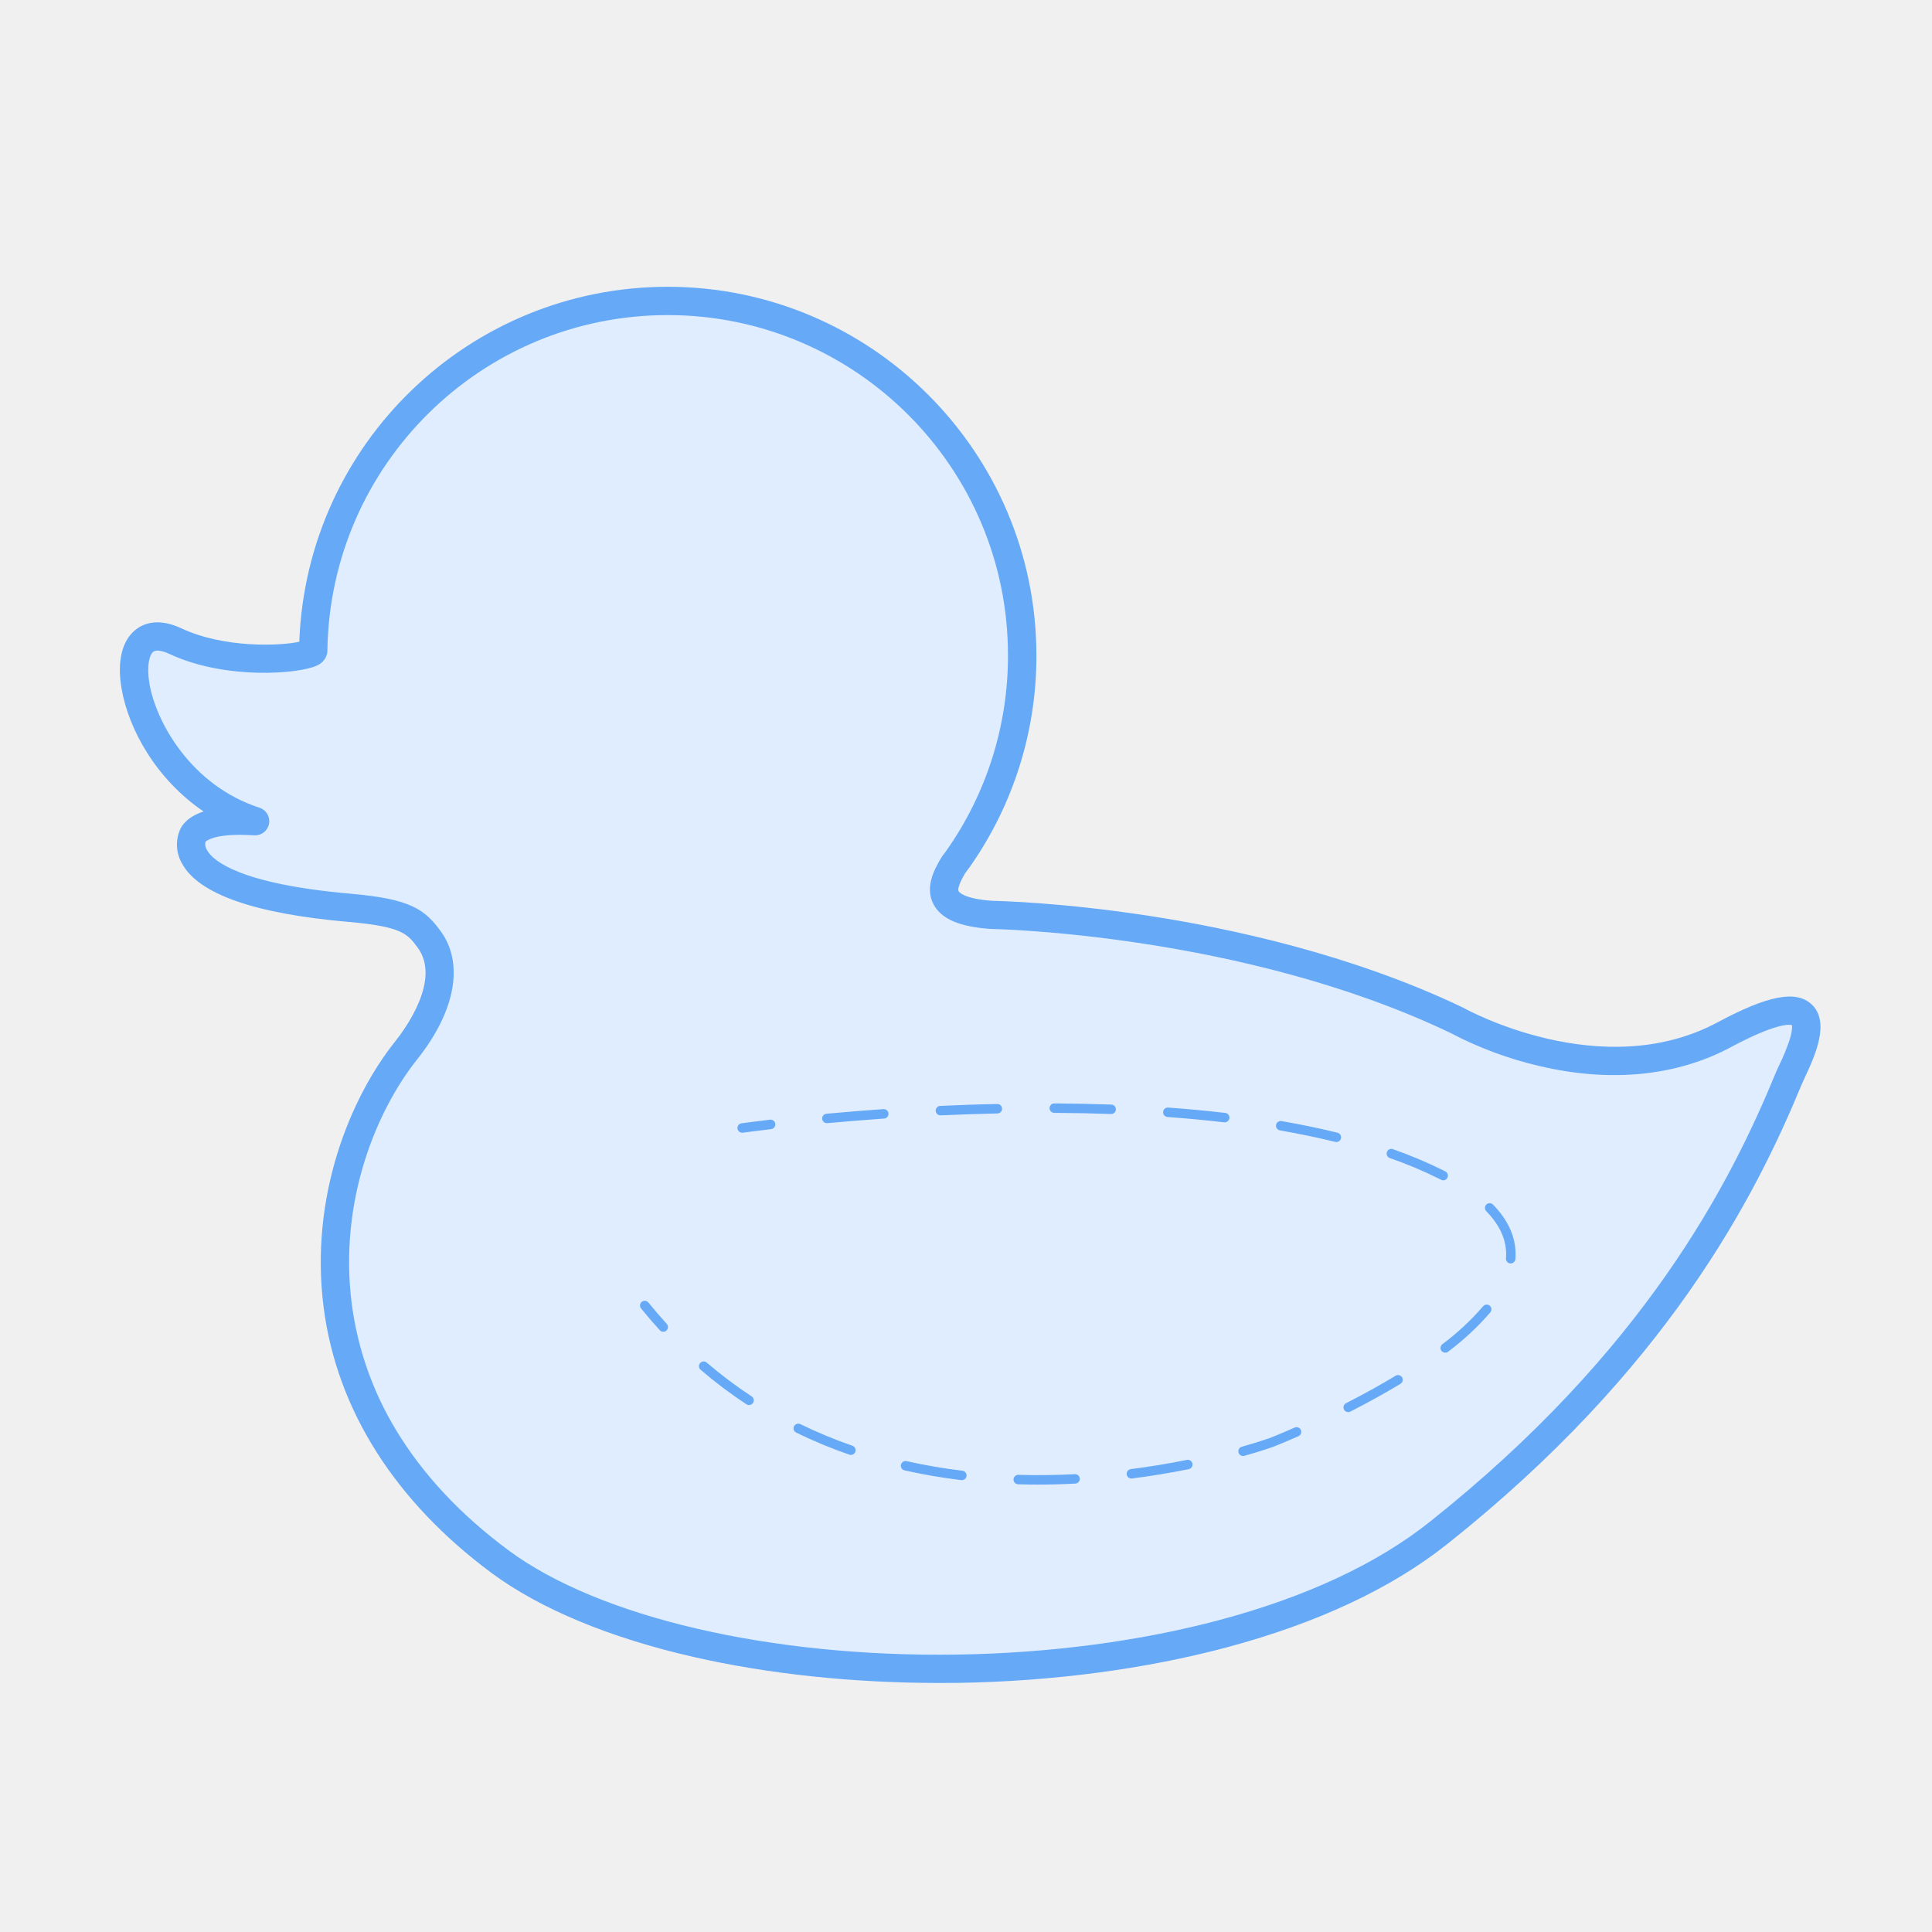
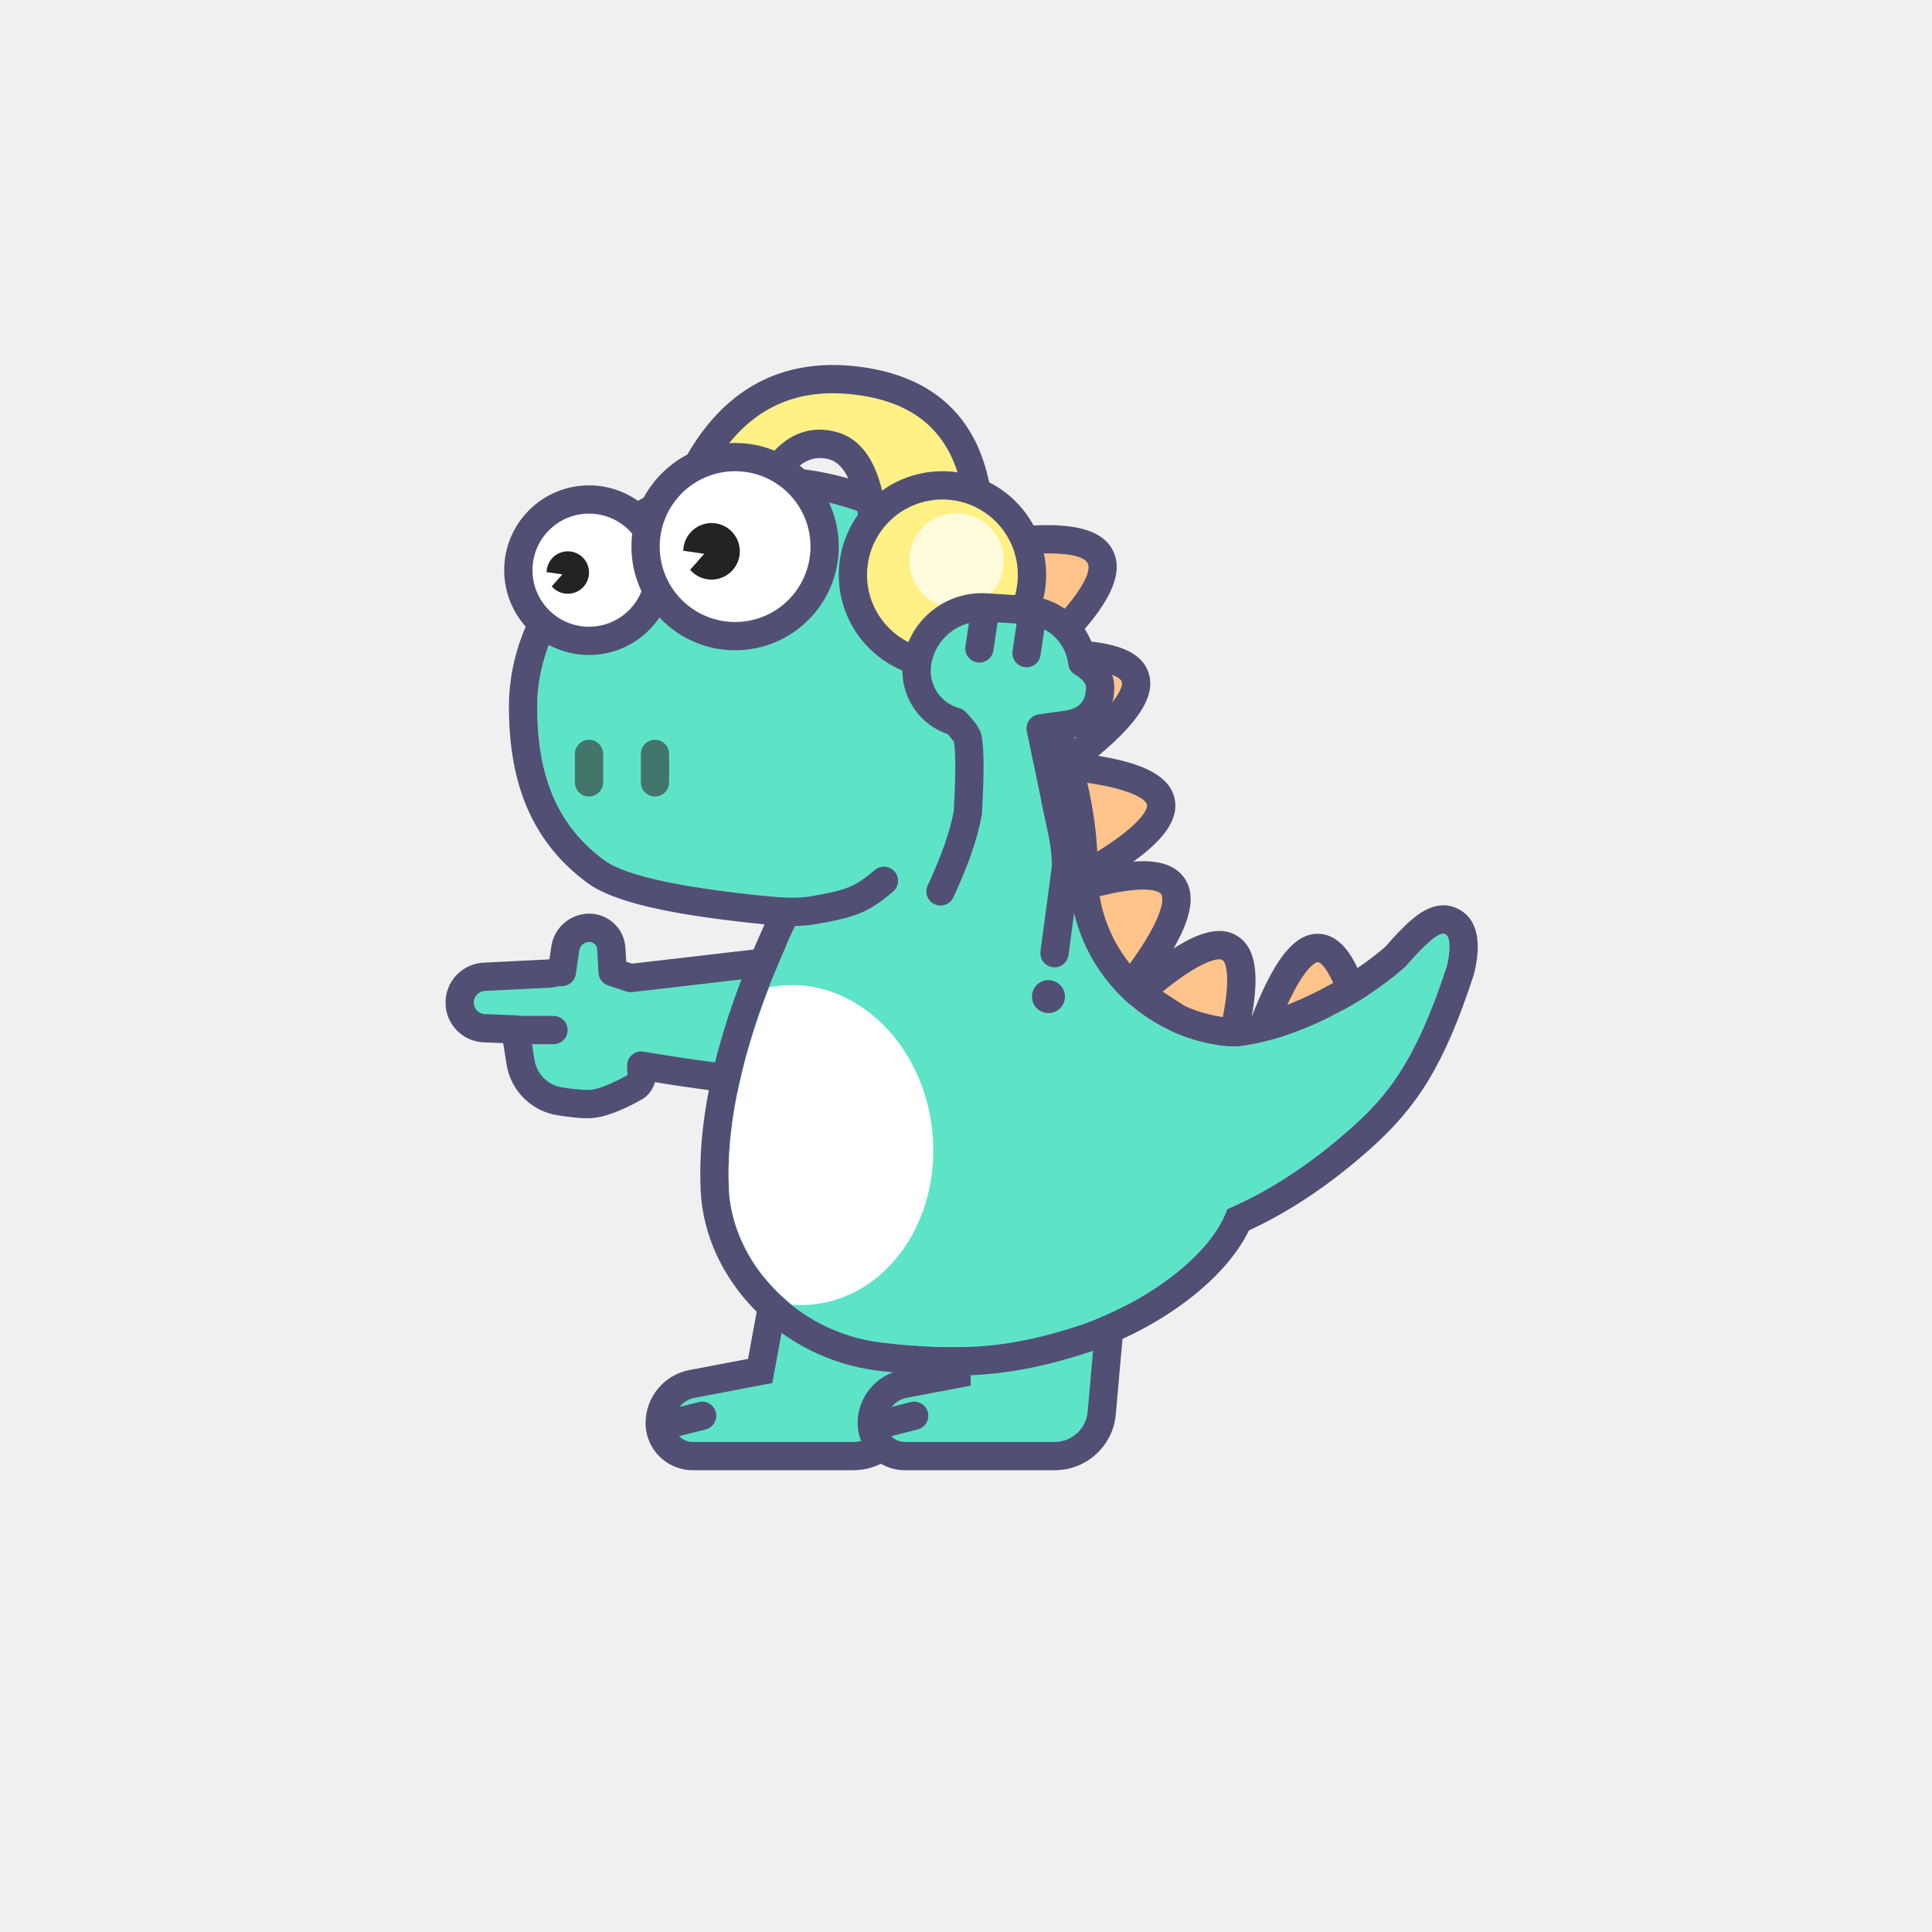
<svg xmlns="http://www.w3.org/2000/svg" width="800px" height="800px" viewBox="0 0 1024 1024" class="icon" version="1.1">
-   <path d="M913.88 548.4c-66.14 35.43-141.83-7.68-141.83-7.68-112.76-53.91-246.31-55.82-246.31-55.82-34.09-2.34-25.47-17.51-20.69-25.88 0.73-1.27 1.74-2.36 2.59-3.56a187.06 187.06 0 0 0 34.17-108.08c0-103.78-84.13-187.92-187.92-187.92C251 159.47 167.37 242.24 166 344.87c-1 3.81-42.28 9.32-73-5.06-40-18.71-25.08 73.65 42.35 95.45l-2.31-0.1c-28.06-1.52-30.8 7.68-30.8 7.68s-16.14 29.75 83.13 38.37c31.39 2.72 35.71 8.11 42 16.64 11.92 16.14 3.57 39.25-12.15 59-44.53 55.77-71.84 180.68 49.78 270.85 103.12 76.47 377.65 79.95 497.37-15.13 108-85.76 156.72-170.47 185.79-241.14 3.9-9.54 31.84-58.43-34.28-23.03z" fill="#DFEDFF" />
-   <path d="M497.6 892c-45.54 0-90.26-4.72-129.91-13.76-44.48-10.13-81.54-25.54-107.18-44.55-51.15-37.93-81.9-86.48-88.93-140.4-7.75-59.47 14.44-111.93 37.79-141.21 5.94-7.45 24.37-33.06 12-49.83-5.31-7.2-8.24-11.16-36.63-13.62-49.83-4.32-79.54-14.77-88.3-31A20 20 0 0 1 95.31 440c1-2.48 3.9-7 12.58-9.9-25-17-39.75-43.45-43.46-65.14-2.49-14.57 0.26-25.73 7.75-31.43 4.34-3.31 12-6.08 24-0.48 22.57 10.56 52.33 9.36 62.45 7.08A195.41 195.41 0 0 1 353.9 152c107.75 0 195.42 87.66 195.42 195.42a194.18 194.18 0 0 1-35.54 112.4c-0.39 0.55-0.8 1.09-1.22 1.62a14.24 14.24 0 0 0-1 1.35c-1.33 2.32-4.44 7.76-3.45 9.6 0.09 0.16 2.3 4 18 5.07 3.19 0.06 35.67 0.78 81.68 7.77 43.83 6.66 108.47 20.53 167.55 48.77l0.48 0.25c0.72 0.41 73 40.58 134.58 7.58l3.54 6.61-3.54-6.61c26.78-14.35 41.69-17.16 49.86-9.43 10 9.45 1.46 27.71-3.64 38.63-0.64 1.38-1.2 2.56-1.5 3.3C930.2 634.73 883.66 725.8 767 818.44c-29.48 23.42-68.66 41.78-116.44 54.6-43.33 11.62-92.79 18.16-143 18.92q-4.99 0.04-9.96 0.04zM108.93 446.26c-0.19 0.58-0.51 2.28 1 4.7 3.12 5.13 16.77 17.6 76.12 22.75 31.67 2.75 39.06 8.37 47.4 19.66 12.64 17.12 8 42.58-12.32 68.09-21.43 26.87-41.79 75.1-34.65 129.91a171.55 171.55 0 0 0 23.39 66.51c14.09 23.45 34.14 44.91 59.6 63.79 48 35.59 139.14 56.78 237.88 55.29 49-0.74 97.21-7.11 139.36-18.41 45.79-12.28 83.13-29.73 111-51.86C871.59 716.23 917 627.47 941.2 568.58c0.43-1.06 1-2.33 1.78-3.94a113.36 113.36 0 0 0 5.47-13.25c1.59-5 1.45-7.32 1.31-8.1-1.55-0.37-8.86-0.86-32.33 11.71-28.67 15.36-63.59 18.86-101 10.14a197.41 197.41 0 0 1-47.86-17.77c-109.85-52.44-241.64-55-243-55h-0.4c-16.57-1.14-26.21-5.26-30.34-13-4.9-9.16 0.67-18.89 3.66-24.12a25.75 25.75 0 0 1 2.2-3.16c0.26-0.33 0.52-0.66 0.76-1a179.26 179.26 0 0 0 32.8-103.76C534.32 247.9 453.38 167 353.9 167a180.41 180.41 0 0 0-180.38 178 7.5 7.5 0 0 1-0.25 1.83 9.3 9.3 0 0 1-5.5 6c-9.4 4.38-48.35 7.63-77.94-6.22-3.92-1.83-7.12-2.27-8.56-1.18-2.11 1.61-3.65 7.6-2.05 17 3.4 19.92 21.78 53.87 58.44 65.72a7.5 7.5 0 0 1-2.66 14.59l-2.31-0.1c-17.46-0.94-22.63 2.51-23.63 3.37z m-0.09 0.14z" fill="#66A9F7" />
-   <path d="M393.54 600.36a2.5 2.5 0 0 1-0.35-5c0.05 0 5.5-0.79 14.94-1.9a2.5 2.5 0 0 1 0.58 5c-9.37 1.1-14.76 1.87-14.82 1.88zM550.28 786.86c-3.57 0-7.16-0.05-10.67-0.16a2.5 2.5 0 1 1 0.15-5c9.75 0.29 19.84 0.17 29.92-0.36a2.5 2.5 0 0 1 0.26 5c-6.58 0.35-13.2 0.52-19.66 0.52z m-40.63-2.39h-0.3a301.55 301.55 0 0 1-29.93-5.15 2.5 2.5 0 0 1 1.1-4.88 296.47 296.47 0 0 0 29.43 5.06 2.5 2.5 0 0 1-0.3 5z m90.17-0.83a2.5 2.5 0 0 1-0.31-5 420.3 420.3 0 0 0 29.56-4.86 2.5 2.5 0 0 1 1 4.9c-9.89 2-20 3.65-29.92 4.92z m59.05-11.93a2.5 2.5 0 0 1-0.68-4.91c9.47-2.67 14.94-4.66 15-4.68s5.09-2 13.08-5.51a2.5 2.5 0 0 1 2 4.58c-8.1 3.56-13.28 5.59-13.33 5.61-0.28 0.1-5.73 2.09-15.4 4.82a2.49 2.49 0 0 1-0.67 0.09zM451 771.14a2.5 2.5 0 0 1-0.82-0.14 252.81 252.81 0 0 1-28.09-11.65 2.5 2.5 0 1 1 2.19-4.49 247.67 247.67 0 0 0 27.53 11.42 2.5 2.5 0 0 1-0.82 4.86z m263.58-22.69a2.5 2.5 0 0 1-1.14-4.73c9.37-4.78 18.21-9.68 26.25-14.54a2.5 2.5 0 0 1 2.59 4.28c-8.15 4.92-17.09 9.87-26.56 14.71a2.49 2.49 0 0 1-1.14 0.28zM397 744.72a2.49 2.49 0 0 1-1.37-0.41 239.3 239.3 0 0 1-24.3-18.31 2.5 2.5 0 0 1 3.25-3.8 234.35 234.35 0 0 0 23.8 17.91 2.5 2.5 0 0 1-1.37 4.59z m369-27.78a2.5 2.5 0 0 1-1.52-4.48 135.63 135.63 0 0 0 21.63-20.14 2.5 2.5 0 0 1 3.84 3.2 140.53 140.53 0 0 1-22.43 20.91 2.49 2.49 0 0 1-1.52 0.51z m34.69-47.28h-0.2a2.5 2.5 0 0 1-2.29-2.69c0.06-0.75 0.09-1.5 0.09-2.24 0-7.94-3.54-15.6-10.52-22.75a2.5 2.5 0 1 1 3.58-3.49c7.92 8.12 11.94 16.95 11.94 26.24 0 0.87 0 1.76-0.11 2.64a2.5 2.5 0 0 1-2.51 2.28z m-35.75-44.08a2.49 2.49 0 0 1-1.14-0.28l-1.44-0.73a224.37 224.37 0 0 0-26-10.88A2.5 2.5 0 0 1 738 609a229.39 229.39 0 0 1 26.55 11.13l1.49 0.75a2.5 2.5 0 0 1-1.14 4.73z m-56.63-20.28a2.5 2.5 0 0 1-0.6-0.07c-9.21-2.27-19.07-4.32-29.33-6.1a2.5 2.5 0 0 1 0.85-4.93c10.37 1.79 20.35 3.87 29.67 6.17a2.5 2.5 0 0 1-0.6 4.93z m-269.93-10a2.5 2.5 0 0 1-0.23-5c9.94-0.92 20.07-1.74 30.09-2.44a2.5 2.5 0 0 1 0.35 5c-10 0.7-20.07 1.51-30 2.43z m210.6-0.46h-0.29c-9.56-1.12-19.62-2.06-29.9-2.81a2.5 2.5 0 0 1 0.36-5c10.35 0.75 20.49 1.71 30.12 2.83a2.5 2.5 0 0 1-0.29 5z m-150.48-3.69a2.5 2.5 0 0 1-0.12-5c10.16-0.48 20.31-0.83 30.18-1a2.5 2.5 0 1 1 0.11 5c-9.83 0.22-19.94 0.57-30.05 1z m90.38-0.71h-0.09c-9.73-0.35-19.84-0.55-30-0.6a2.5 2.5 0 0 1 0-5c10.26 0.05 20.42 0.26 30.2 0.61a2.5 2.5 0 0 1-0.09 5zM351.56 705.86a2.49 2.49 0 0 1-1.85-0.81c-3.37-3.69-6.69-7.55-9.88-11.48a2.5 2.5 0 1 1 3.88-3.15c3.13 3.86 6.39 7.65 9.69 11.26a2.5 2.5 0 0 1-1.85 4.19z" fill="#66A9F7" />
+   <path d="M419.847 691.537c-21.247-16.839-32.496-40.218-33.495-61.035-1.479-30.822 5.642-66.562 21.362-107.223a62.184 62.184 0 0 1 5.5-0.824c39.784-4.183 76.008 30.238 80.911 76.88 4.9 46.642-23.375 87.842-63.156 92.023a62.579 62.579 0 0 1-11.122 0.18z" fill="#FFFFFF" />
+   <path d="M427.09 771.746h25.328a24.976 24.976 0 0 0 23.297-15.972l35.615-92.148c0.505-1.301 0.897-2.647 1.176-4.016 2.755-13.514-5.969-26.704-19.486-29.459l-44.819-9.139-0.472-0.09c-13.567-2.493-26.587 6.484-29.079 20.048l-15.745 85.666-36.075 6.871A21.129 21.129 0 0 0 349.659 754.263a17.483 17.483 0 0 0 17.483 17.483h59.949z" fill="#5DE4C7" />
+   <path d="M396.463 720.239l14.818-80.619c3.242-17.638 20.165-29.306 37.803-26.065l0.614 0.117 44.821 9.136c17.57 3.582 28.912 20.727 25.333 38.298a33.01 33.01 0 0 1-1.529 5.222l-35.62 92.15A32.476 32.476 0 0 1 452.418 779.239H367.141c-13.794 0-24.976-11.184-24.976-24.976 0-13.742 9.765-25.545 23.265-28.115l31.032-5.909zM452.418 764.254a17.478 17.478 0 0 0 16.307-11.182l35.618-92.148a17.483 17.483 0 0 0-12.815-23.435l-44.821-9.131c-9.828-1.811-18.939 4.473-20.687 13.969l-16.671 90.711-41.112 7.83A13.637 13.637 0 0 0 357.151 754.263a9.99 9.99 0 0 0 9.99 9.99h85.277z" fill="#524F75" />
+   <path d="M358.65 761.526l15.33-3.874a7.493 7.493 0 0 0-3.674-14.531l-15.33 3.876a7.493 7.493 0 1 0 3.674 14.528z" fill="#524F75" />
+   <path d="M536.976 771.746h22.088a24.976 24.976 0 0 0 24.878-22.78l5.255-59.547a25.006 25.006 0 0 0-1.464-10.877c-4.795-12.932-19.166-19.528-32.099-14.736l-32.338 11.988a24.973 24.973 0 0 0-16.292 23.417v29.004l-27.783 5.292A21.129 21.129 0 0 0 462.049 754.263a17.483 17.483 0 0 0 17.483 17.483h57.444z" fill="#5DE4C7" />
+   <path d="M499.512 722.017v-22.805c0-13.579 8.449-25.725 21.179-30.443l32.336-11.988c16.814-6.234 35.498 2.343 41.729 19.159 1.676 4.516 2.325 9.343 1.903 14.139l-5.255 59.547A32.468 32.468 0 0 1 559.064 779.239H479.532c-13.794 0-24.976-11.184-24.976-24.976 0-13.742 9.765-25.545 23.265-28.115l21.691-4.131zM559.064 764.254a17.483 17.483 0 0 0 17.415-15.947l5.252-59.547a17.483 17.483 0 0 0-23.492-17.93l-32.333 11.988a17.483 17.483 0 0 0-11.409 16.394v35.206l-33.872 6.451A13.637 13.637 0 0 0 469.541 754.263a9.99 9.99 0 0 0 9.99 9.99h79.532z" fill="#524F75" />
+   <path d="M471.04 761.526l15.33-3.874a7.493 7.493 0 0 0-3.674-14.531l-15.33 3.876a7.493 7.493 0 1 0 3.674 14.528z" fill="#524F75" />
+   <path d="M273.123 545.627l2.777 17.376a24.978 24.978 0 0 0 20.755 20.725c7.325 1.161 12.8 1.631 16.429 1.411 5.435-0.33 13.14-3.242 23.112-8.736a7.485 7.485 0 0 0 3.869-6.888l-0.207-4.743c19.106 3.254 36.152 5.692 51.138 7.318 17.378 1.888 45.238 9.471 83.583 22.75a7.493 7.493 0 0 0 9.945-7.078v-78.421a7.493 7.493 0 0 0-8.357-7.443l-141.941 16.489-9.511-3.184-0.719-12.418a11.719 11.719 0 0 0-11.699-11.039 12.802 12.802 0 0 0-12.668 10.939l-1.843 12.515c-2.153 0-4.241 0.27-6.236 0.779l-34.891 1.736a13.719 13.719 0 0 0-13.037 13.699 13.577 13.577 0 0 0 13.042 13.567l16.459 0.647z" fill="#5DE4C7" />
+   <path d="M256.372 552.468a21.069 21.069 0 0 1-20.24-21.054 21.212 21.212 0 0 1 20.158-21.184l34.192-1.701c0.247-0.055 0.492-0.11 0.739-0.16l0.997-6.778a20.298 20.298 0 0 1 20.08-17.341 19.211 19.211 0 0 1 19.179 18.097l0.427 7.355 3.119 1.044 140.283-16.294a14.985 14.985 0 0 1 16.714 14.885v78.421a14.985 14.985 0 0 1-19.891 14.159c-37.848-13.11-65.266-20.572-81.94-22.383-12.882-1.396-27.246-3.384-43.093-5.967a14.978 14.978 0 0 1-7.283 9.396c-10.864 5.984-19.473 9.238-26.277 9.653-4.288 0.26-10.238-0.255-18.055-1.494a32.468 32.468 0 0 1-26.981-26.941l-1.808-11.311-10.32-0.402z m76.003 12.628a7.493 7.493 0 0 1 8.741-7.712c18.964 3.232 35.862 5.649 50.688 7.255 18.082 1.963 46.387 9.668 85.229 23.122v-78.421l-141.941 16.486a7.433 7.433 0 0 1-3.242-0.34l-9.511-3.179a7.495 7.495 0 0 1-5.103-6.673l-0.722-12.418a4.226 4.226 0 0 0-4.218-3.981c-2.635 0-4.87 1.931-5.255 4.538l-1.841 12.52a7.49 7.49 0 0 1-7.413 6.399c-1.499 0-2.967 0.185-4.386 0.547-0.485 0.125-0.979 0.2-1.479 0.225l-34.893 1.733a6.224 6.224 0 0 0-5.917 6.216 6.082 6.082 0 0 0 5.844 6.079l16.459 0.649a7.49 7.49 0 0 1 7.106 6.301l2.777 17.376a17.488 17.488 0 0 0 14.528 14.508c6.831 1.084 11.836 1.511 14.803 1.331 4.071-0.245 10.869-2.815 19.948-7.817l-0.205-4.745z" fill="#524F75" />
+   <path d="M273.296 553.45h19.985a7.493 7.493 0 1 0 0-14.985h-19.985a7.493 7.493 0 0 0 0 14.985z" fill="#524F75" />
+   <path d="M582.816 294.512c5.452 10.7-7.53 31.142-38.939 61.328l-32.491-63.773c42.171-9.069 65.981-8.254 71.43 2.445z" fill="#FFC48B" />
+   <path d="M576.542 298.641c-2.632-5.642-20.832-7.37-53.555-2.333l21.761 46.664c24.344-22.915 34.481-38.565 31.794-44.332z m13.579-6.331c7.2 15.44-7.692 37.179-42.843 68.678a7.493 7.493 0 0 1-11.791-2.413l-30.248-64.867a7.493 7.493 0 0 1 5.472-10.542c46.127-8.249 72.14-6.449 79.41 9.144z" fill="#524F75" />
+   <path d="M600.181 355.7c4.775 9.79-7.323 28.13-36.292 55.016l-28.462-58.366c38.393-7.558 59.979-6.441 64.754 3.349z" fill="#FFC48B" />
+   <path d="M562.653 396.92c11.381-8.689 19.811-16.267 25.248-22.653 5.577-6.554 7.33-10.979 6.644-12.975-0.662-1.916-4.601-4.141-12.84-5.59-8.155-1.431-19.399-1.836-33.65-1.176l14.598 42.394z m46.06-40.508c5.185 15.055-10.442 33.407-45.421 58.695a7.493 7.493 0 0 1-11.474-3.634l-21.142-61.398a7.493 7.493 0 0 1 6.541-9.913c42.751-3.092 66.258 1.034 71.495 16.249z" fill="#524F75" />
+   <path d="M614.118 421.291c3.547 10.302-10.697 27.029-42.726 50.183l-21.142-61.398c39.029-2.825 60.321 0.914 63.868 11.214z" fill="#FFC48B" />
+   <path d="M599.547 438.427c6.436-5.712 8.786-9.85 8.384-11.923-0.387-1.988-3.981-4.74-11.936-7.32-7.872-2.553-18.951-4.518-33.158-5.849l8.557 44.015c12.475-7.021 21.879-13.352 28.153-18.922z m23.092-14.783c3.04 15.63-14.99 31.632-53.146 51.804a7.495 7.495 0 0 1-10.859-5.195l-12.39-63.743a7.493 7.493 0 0 1 7.857-8.904c42.763 2.885 65.469 10.242 68.538 26.037z" fill="#524F75" />
+   <path d="M622.177 470.491c5.54 8.864-3.067 26.889-25.812 54.07l-33.015-52.831c33.68-9.691 53.288-10.103 58.828-1.239z" fill="#FFC48B" />
+   <path d="M613.204 487.012c3.07-7.048 3.404-11.344 2.25-13.055-1.104-1.638-5.008-2.8-12.438-2.385-7.166 0.402-16.606 2.285-28.242 5.664l23.325 34.579c7.161-9.828 12.198-18.122 15.105-24.803z m14.673-21.432c8.557 12.68-0.317 33.068-24.209 63.735a7.495 7.495 0 0 1-12.123-0.415l-34.838-51.65a7.493 7.493 0 0 1 3.894-11.314c36.664-11.951 58.63-13.18 67.277-0.357z" fill="#524F75" />
+   <path d="M651.309 502.15c8.207 4.93 8.679 23.22 1.416 54.866l-48.912-29.391c23.46-21.916 39.289-30.408 47.496-25.475z" fill="#FFC48B" />
+   <path d="M650.42 520.112c0.057-6.848-1.126-10.395-2.488-11.281-1.291-0.837-4.783-0.445-10.722 2.48-5.697 2.805-12.72 7.563-20.992 14.261l30.56 19.846c2.373-10.405 3.582-18.864 3.641-25.305z m5.672-23.847c12.093 7.852 11.908 28.41 2.662 63.093a7.493 7.493 0 0 1-11.321 4.353l-47.858-31.077a7.49 7.49 0 0 1-0.839-11.933c26.861-23.395 45.123-32.381 57.356-24.436z" fill="#524F75" />
+   <path d="M699.946 502.512c8.861 1.089 16.199 16.489 22.018 46.205l-52.821-6.486c11.674-27.568 21.939-40.808 30.802-39.719z" fill="#FFC48B" />
+   <path d="M705.121 517.857c-2.877-5.53-5.285-7.815-6.584-7.93-0.37-0.032-0.967 0.152-1.951 0.827-1.541 1.056-3.357 2.952-5.34 5.699-3.357 4.658-6.946 11.404-10.715 20.198l32.441 2.84c-2.535-9.241-5.167-16.469-7.852-21.634z m-5.277-22.86c13.722 1.201 22.638 18.345 30.268 51.178a7.495 7.495 0 0 1-7.955 9.161l-53.018-4.638a7.493 7.493 0 0 1-6.344-10.143c11.963-31.244 23.16-46.772 37.049-45.558z" fill="#524F75" />
+   <path d="M356.822 272.884c29.793-12.213 63.97-15.185 103.207 0s84.415 80.037 99.88 138.272c4.735 17.833 7.036 34.589 6.901 50.271-0.42 48.003 35.895 88.374 83.673 93.017 17.313 1.683 62.736-13.864 94.443-42.104 11.174-12.907 18.187-18.667 21.047-17.276 4.286 2.085 1.301 15.737 0.797 17.276-16.599 50.805-31.687 68.74-50.843 85.744s-41.112 32.418-65.444 42.771c-9.765 27.533-49.1 52.406-80.342 62.344s-57.771 14.019-103.387 8.354-78.588-43.163-80.404-81.048c-1.933-40.308 10.38-88.239 36.941-143.795a7.488 7.488 0 0 0-6.089-10.695c-52.993-4.765-85.342-11.481-97.043-20.15C293.798 436.329 284.722 408.813 284.722 374.437c0-49.299 42.306-89.343 72.1-101.553z" fill="#5DE4C7" />
+   <path d="M356.822 272.884C327.028 285.094 284.722 325.137 284.722 374.437c0 34.376 9.076 61.892 35.438 81.425 11.701 8.669 44.049 15.387 97.043 20.15a7.493 7.493 0 0 1 6.089 10.695c-26.562 55.556-38.875 103.489-36.941 143.795 1.818 37.886 34.791 75.384 80.404 81.048s72.145 1.583 103.387-8.354 70.576-34.811 80.342-62.344c24.331-10.352 46.285-25.767 65.444-42.771s34.247-34.938 50.843-85.744c0.502-1.538 3.487-15.19-0.797-17.276-2.86-1.391-9.873 4.368-21.047 17.276-31.707 28.242-77.132 43.787-94.443 42.104-47.778-4.643-84.093-45.014-83.673-93.017 0.137-15.682-2.165-32.438-6.901-50.271-15.465-58.233-60.643-123.085-99.88-138.27s-73.413-12.213-103.207 0z m392.239 213.874c2.71-2.225 5.26-3.921 7.925-5.1 4.878-2.158 10.145-2.695 15.545-0.067 6.084 2.96 8.994 8.075 10.148 13.936 0.589 2.987 0.674 6.087 0.44 9.438-0.307 4.316-1.259 9.451-2.103 12.028-15.455 47.314-29.711 69.732-55.141 92.3-20.395 18.097-41.674 32.616-63.918 42.866-13.567 27.903-50.171 53.52-87.272 65.319-36.759 11.694-65.504 14.443-109.775 8.944-51.113-6.349-91.278-48.343-93.526-95.202-1.951-40.665 9.436-87.707 33.864-141.287-49.686-4.958-80.147-11.761-94.008-22.031-29.022-21.502-41.502-52.044-41.502-93.464 0-26.544 10.395-52.059 28.207-74.103 15.073-18.654 34.871-33.807 53.193-41.317 36.16-14.823 74.163-15.645 114.301-0.11 43.602 16.876 92.035 84.697 108.956 148.403 5.068 19.081 7.548 37.164 7.4 54.25-0.352 40.236 30.091 74.075 70.139 77.971 15.66 1.521 56.765-15.35 82.332-37.763 5.797-6.656 10.662-11.619 14.796-15.01z" fill="#524F75" />
+   <path d="M312.195 392.117a7.493 7.493 0 0 1 7.493 7.493v14.985a7.493 7.493 0 1 1-14.985 0v-14.985a7.493 7.493 0 0 1 7.493-7.493zM347.161 392.117a7.493 7.493 0 0 1 7.493 7.493v14.985a7.493 7.493 0 1 1-14.985 0v-14.985a7.493 7.493 0 0 1 7.493-7.493z" fill="#44756A" />
+   <path d="M405.069 489.952c10.912 1.139 19.841 1.139 26.891-0.065 21.561-3.689 28.31-6.211 41.365-17.313a7.493 7.493 0 1 0-9.708-11.416c-10.62 9.031-15.035 10.68-34.187 13.956-5.51 0.942-13.145 0.942-22.808-0.067a7.493 7.493 0 1 0-1.553 14.905z" fill="#524F75" />
+   <path d="M419.847 691.537c-21.247-16.839-32.498-40.218-33.497-61.035-1.476-30.822 5.642-66.562 21.362-107.22a62.184 62.184 0 0 1 5.5-0.824c39.784-4.183 76.008 30.238 80.911 76.88 4.9 46.642-23.375 87.842-63.156 92.023-3.746 0.392-7.46 0.445-11.119 0.177z" fill="#FFFFFF" />
+   <path d="M404.69 261.145L364.025 257.973C383.775 213.926 415.264 195.392 458.485 202.37 501.708 209.346 521.92 239.294 519.121 292.215H463.515c-0.574-33.819-8.117-52.534-22.633-56.148-14.516-3.611-26.579 4.745-36.192 25.078z" fill="#FFF185" />
+   <path d="M442.69 228.797c17.645 4.391 26.444 23.52 28.073 55.925H511.875C512.45 239.936 494.517 215.774 457.291 209.765 420.822 203.881 394.02 217.395 375.626 251.362l24.641 1.923c10.759-19.953 25.145-28.789 42.424-24.489zM352.833 264.614l4.353-9.708C378.283 207.867 412.989 187.437 459.679 194.972 506.98 202.607 529.59 236.112 526.601 292.612L526.224 299.707H456.147l-0.125-7.365c-0.522-30.76-6.863-46.492-16.951-49.005-10.46-2.602-19.359 3.562-27.606 21.009l-2.208 4.67L352.833 264.614z" fill="#524F75" />
+   <path d="M499.512 304.702m-47.454 0a47.454 47.454 0 1 0 94.907 0 47.454 47.454 0 1 0-94.907 0Z" fill="#FFF185" />
+   <path d="M499.512 359.649c-30.345 0-54.946-24.601-54.946-54.946s24.601-54.946 54.946-54.946 54.946 24.601 54.946 54.946-24.601 54.946-54.946 54.946z m0-14.985c22.068 0 39.961-17.893 39.961-39.961s-17.893-39.961-39.961-39.961-39.961 17.893-39.961 39.961 17.893 39.961 39.961 39.961z" fill="#524F75" />
+   <path d="M507.005 297.21m-24.976 0a24.976 24.976 0 1 0 49.951 0 24.976 24.976 0 1 0-49.951 0Z" fill="#FFFBDC" />
+   <path d="M312.195 302.205m-37.463 0a37.463 37.463 0 1 0 74.927 0 37.463 37.463 0 1 0-74.927 0Z" fill="#FFFFFF" />
+   <path d="M312.195 347.161C287.367 347.161 267.239 327.033 267.239 302.205S287.367 257.249 312.195 257.249s44.956 20.128 44.956 44.956-20.128 44.956-44.956 44.956z m0-14.985c16.551 0 29.971-13.419 29.971-29.971S328.746 272.234 312.195 272.234 282.224 285.654 282.224 302.205s13.419 29.971 29.971 29.971z" fill="#524F75" />
+   <path d="M292.447 310.799A11.239 11.239 0 1 0 289.717 303.226l8.332 1.211-5.602 6.361z" fill="#232323" />
+   <path d="M498.458 472.544c7.663-16.416 12.495-30.343 14.498-41.782 1.154-19.381 1.154-32.446 0-39.194-0.307-1.791-2.498-4.81-6.571-9.059-13.622-3.711-22.528-17.178-20.235-31.432C488.987 333.432 504.762 320.827 522.6 321.951l21.511 1.356c15.465 0.977 27.733 12.88 29.559 27.85 4.77 2.77 9.588 7.443 9.448 13.389-0.305 13.002-8.569 18.27-18.115 19.616l-13.444 1.893 7.358 35.273c1.941 11.853 6.087 23.487 6.087 38.123l-6.087 45.655" fill="#5DE4C7" />
+   <path d="M552.273 426.651c0.28 1.414 0.589 2.882 0.977 4.628 0.147 0.674 0.3 1.359 0.507 2.28l0.507 2.265c2.283 10.23 3.204 16.132 3.247 23.14l-6.017 45.153a7.493 7.493 0 1 0 14.853 1.978l6.084-45.655c0.045-0.327 0.067-0.659 0.067-0.989 0-8.592-1.049-15.43-3.609-26.891l-0.51-2.278-0.495-2.225a184.817 184.817 0 0 1-0.909-4.318 124.426 124.426 0 0 1-0.662-3.621l-5.779-27.758 5.517-0.777c14.513-2.043 24.196-11.179 24.561-26.859 0.172-7.388-3.881-13.547-10.108-18.055A39.302 39.302 0 0 0 544.586 315.832l-21.511-1.356C501.383 313.104 482.202 328.432 478.752 349.888c-2.762 17.196 7.358 33.68 23.527 39.197 1.176 1.286 2.093 2.385 2.74 3.277 0.285 0.392 0.495 0.714 0.629 0.949 0.942 6.134 0.922 18.474-0.145 36.574-1.921 10.635-6.521 23.829-13.834 39.491a7.493 7.493 0 0 0 13.577 6.341c7.92-16.963 12.96-31.487 15.09-43.657 0.05-0.28 0.082-0.562 0.1-0.847 1.189-19.941 1.189-33.41-0.095-40.903-0.654-3.826-3.404-7.62-8.547-12.982a7.5 7.5 0 0 0-3.437-2.043c-10.038-2.735-16.474-12.653-14.808-23.015a27.208 27.208 0 0 1 28.577-22.838l21.511 1.356a24.311 24.311 0 0 1 22.595 21.279 7.485 7.485 0 0 0 3.674 5.572c3.696 2.145 5.767 4.768 5.722 6.733-0.18 7.74-3.941 11.284-11.671 12.373l-13.442 1.893a7.493 7.493 0 0 0-6.291 8.949l7.325 35.118c0.21 1.261 0.45 2.562 0.722 3.944z" fill="#524F75" />
+   <path d="M555.707 528.234m-8.741 0a8.741 8.741 0 1 0 17.483 0 8.741 8.741 0 1 0-17.483 0Z" fill="#524F75" />
+   <path d="M514.058 326.683l-2.34 15.765a7.493 7.493 0 1 0 14.821 2.2l2.343-15.765a7.493 7.493 0 0 0-14.823-2.2zM539.034 329.181l-2.34 15.765a7.493 7.493 0 1 0 14.821 2.2l2.343-15.765a7.493 7.493 0 0 0-14.823-2.2z" fill="#524F75" />
+   <path d="M389.62 289.717m-47.454 0a47.454 47.454 0 1 0 94.907 0 47.454 47.454 0 1 0-94.907 0Z" fill="#FFFFFF" />
+   <path d="M389.62 344.663C359.274 344.663 334.673 320.062 334.673 289.717S359.274 234.771 389.62 234.771s54.946 24.601 54.946 54.946-24.601 54.946-54.946 54.946z m0-14.985c22.068 0 39.961-17.893 39.961-39.961S411.688 249.756 389.62 249.756 349.659 267.649 349.659 289.717s17.893 39.961 39.961 39.961z" fill="#524F75" />
+   <path d="M365.788 302.008A14.985 14.985 0 1 0 362.146 291.91l11.109 1.616-7.468 8.482z" fill="#232323" />
</svg>
